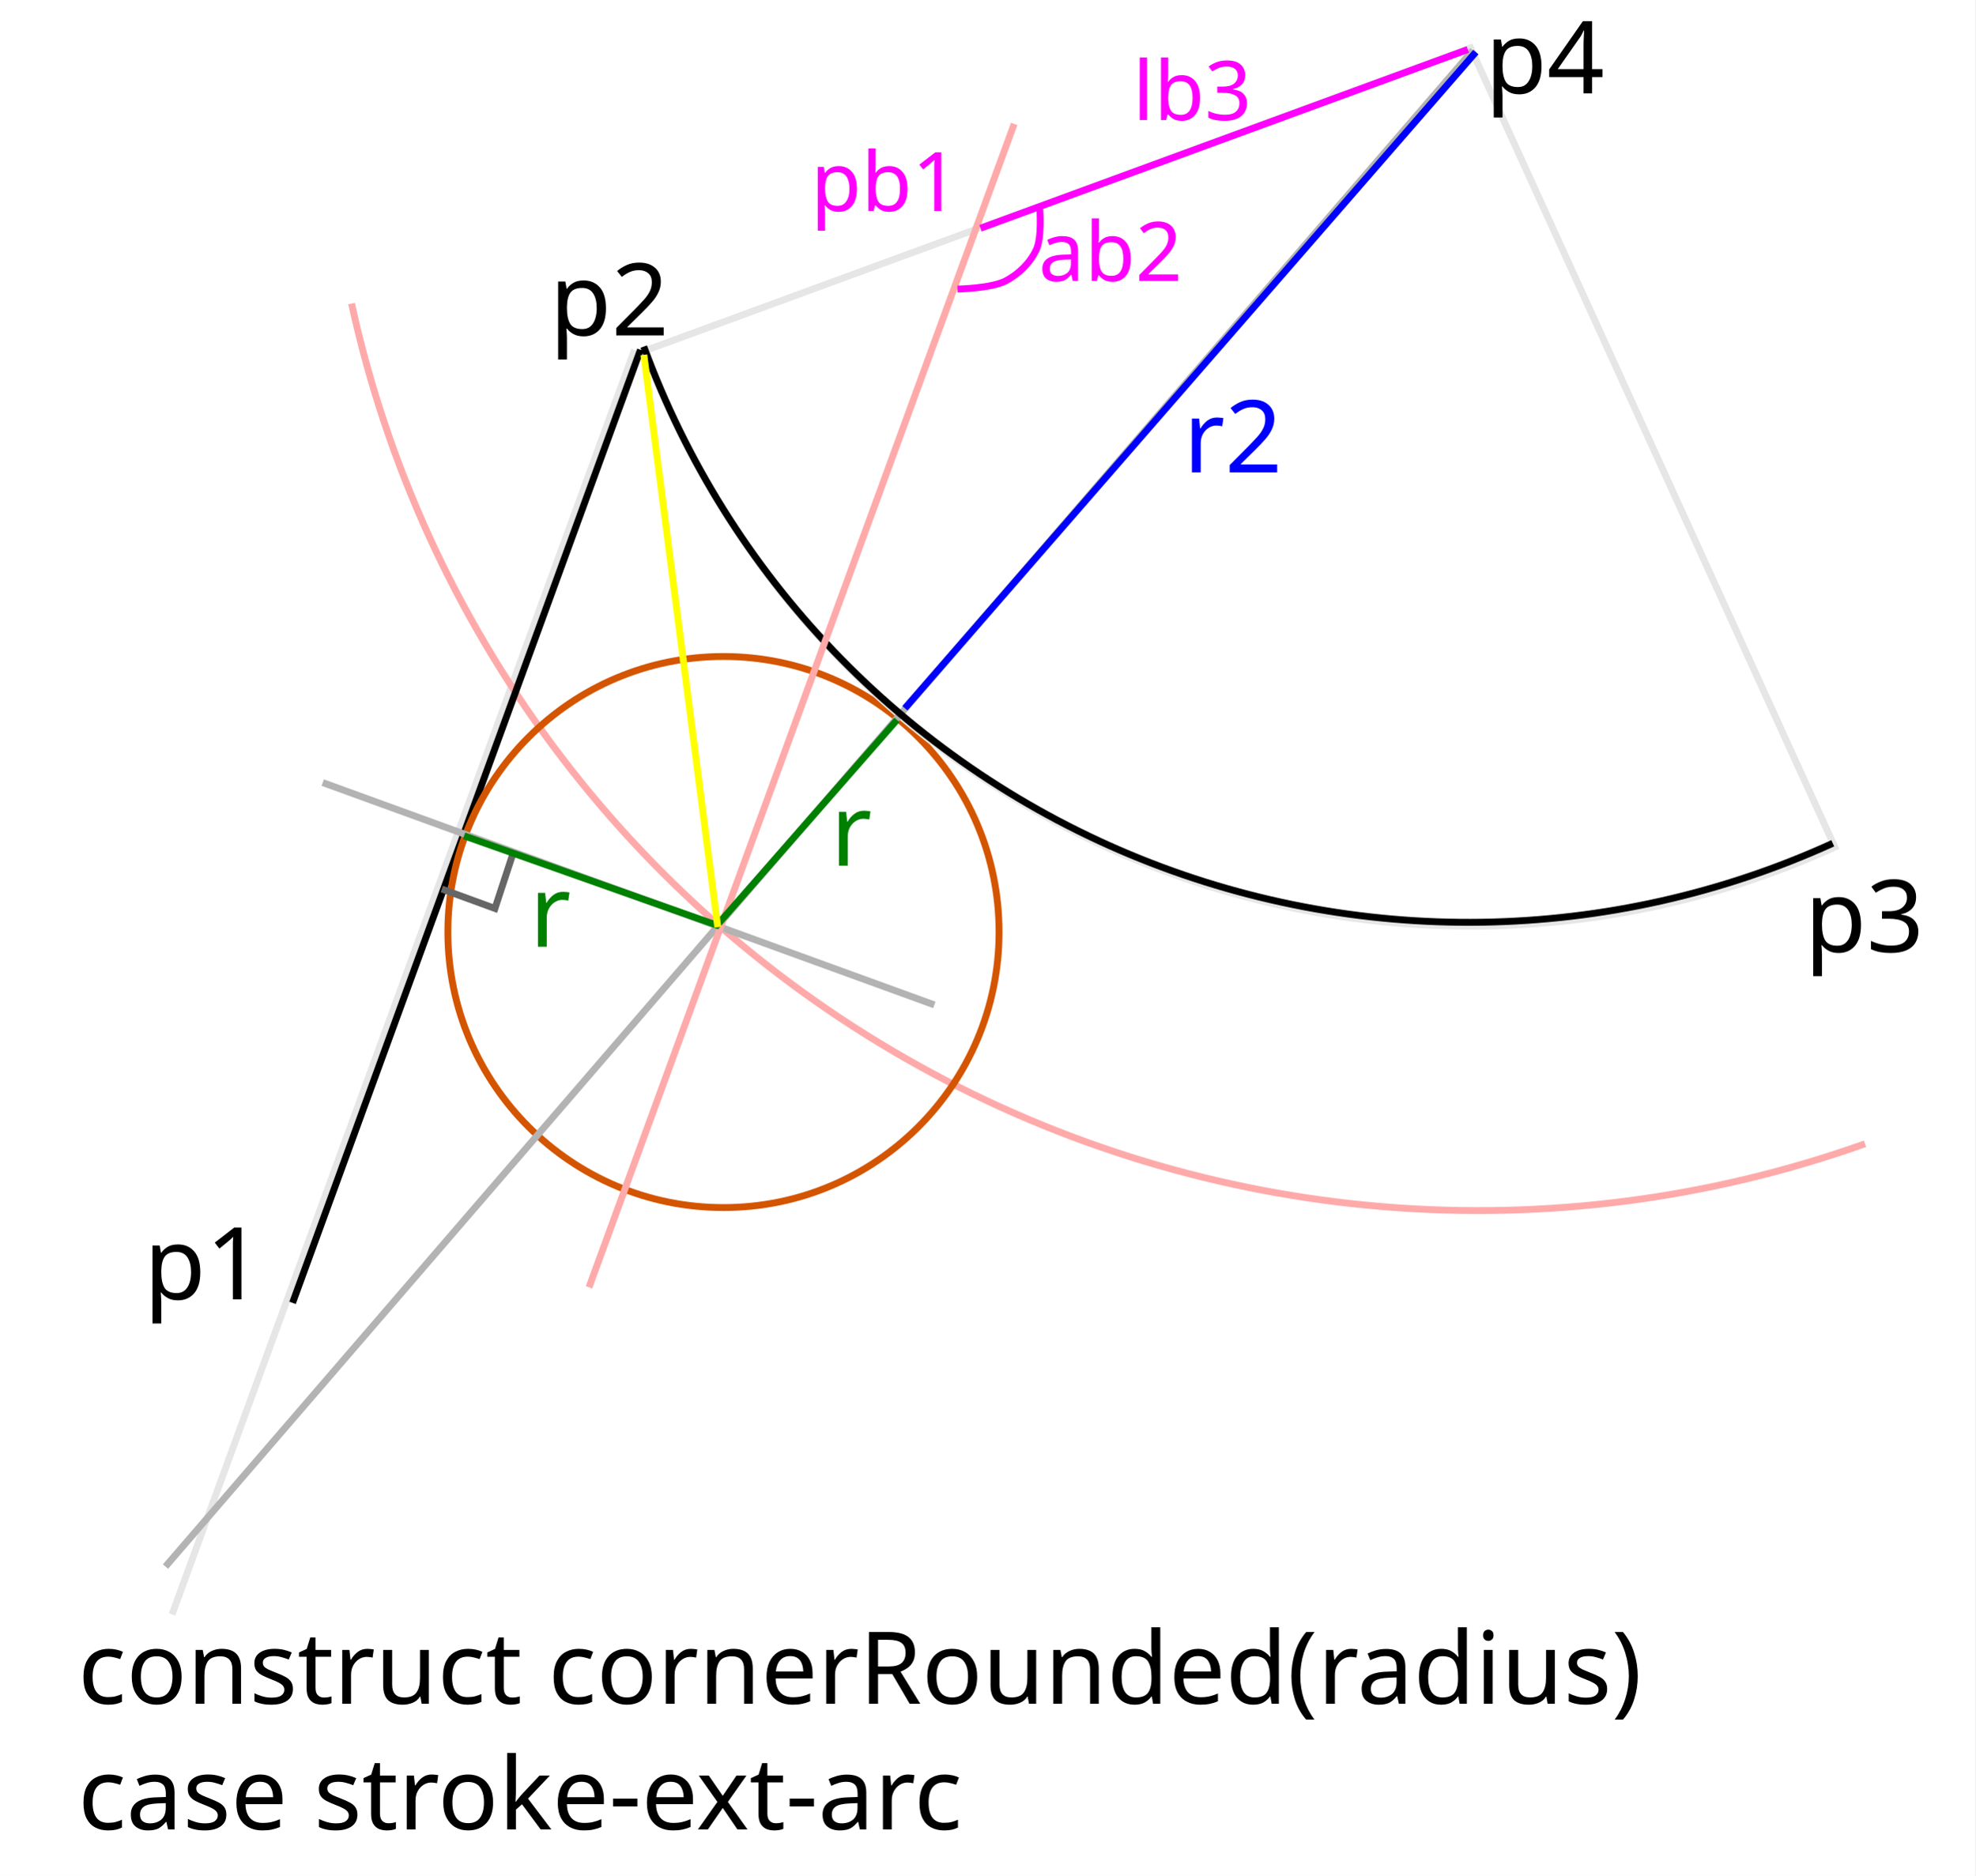
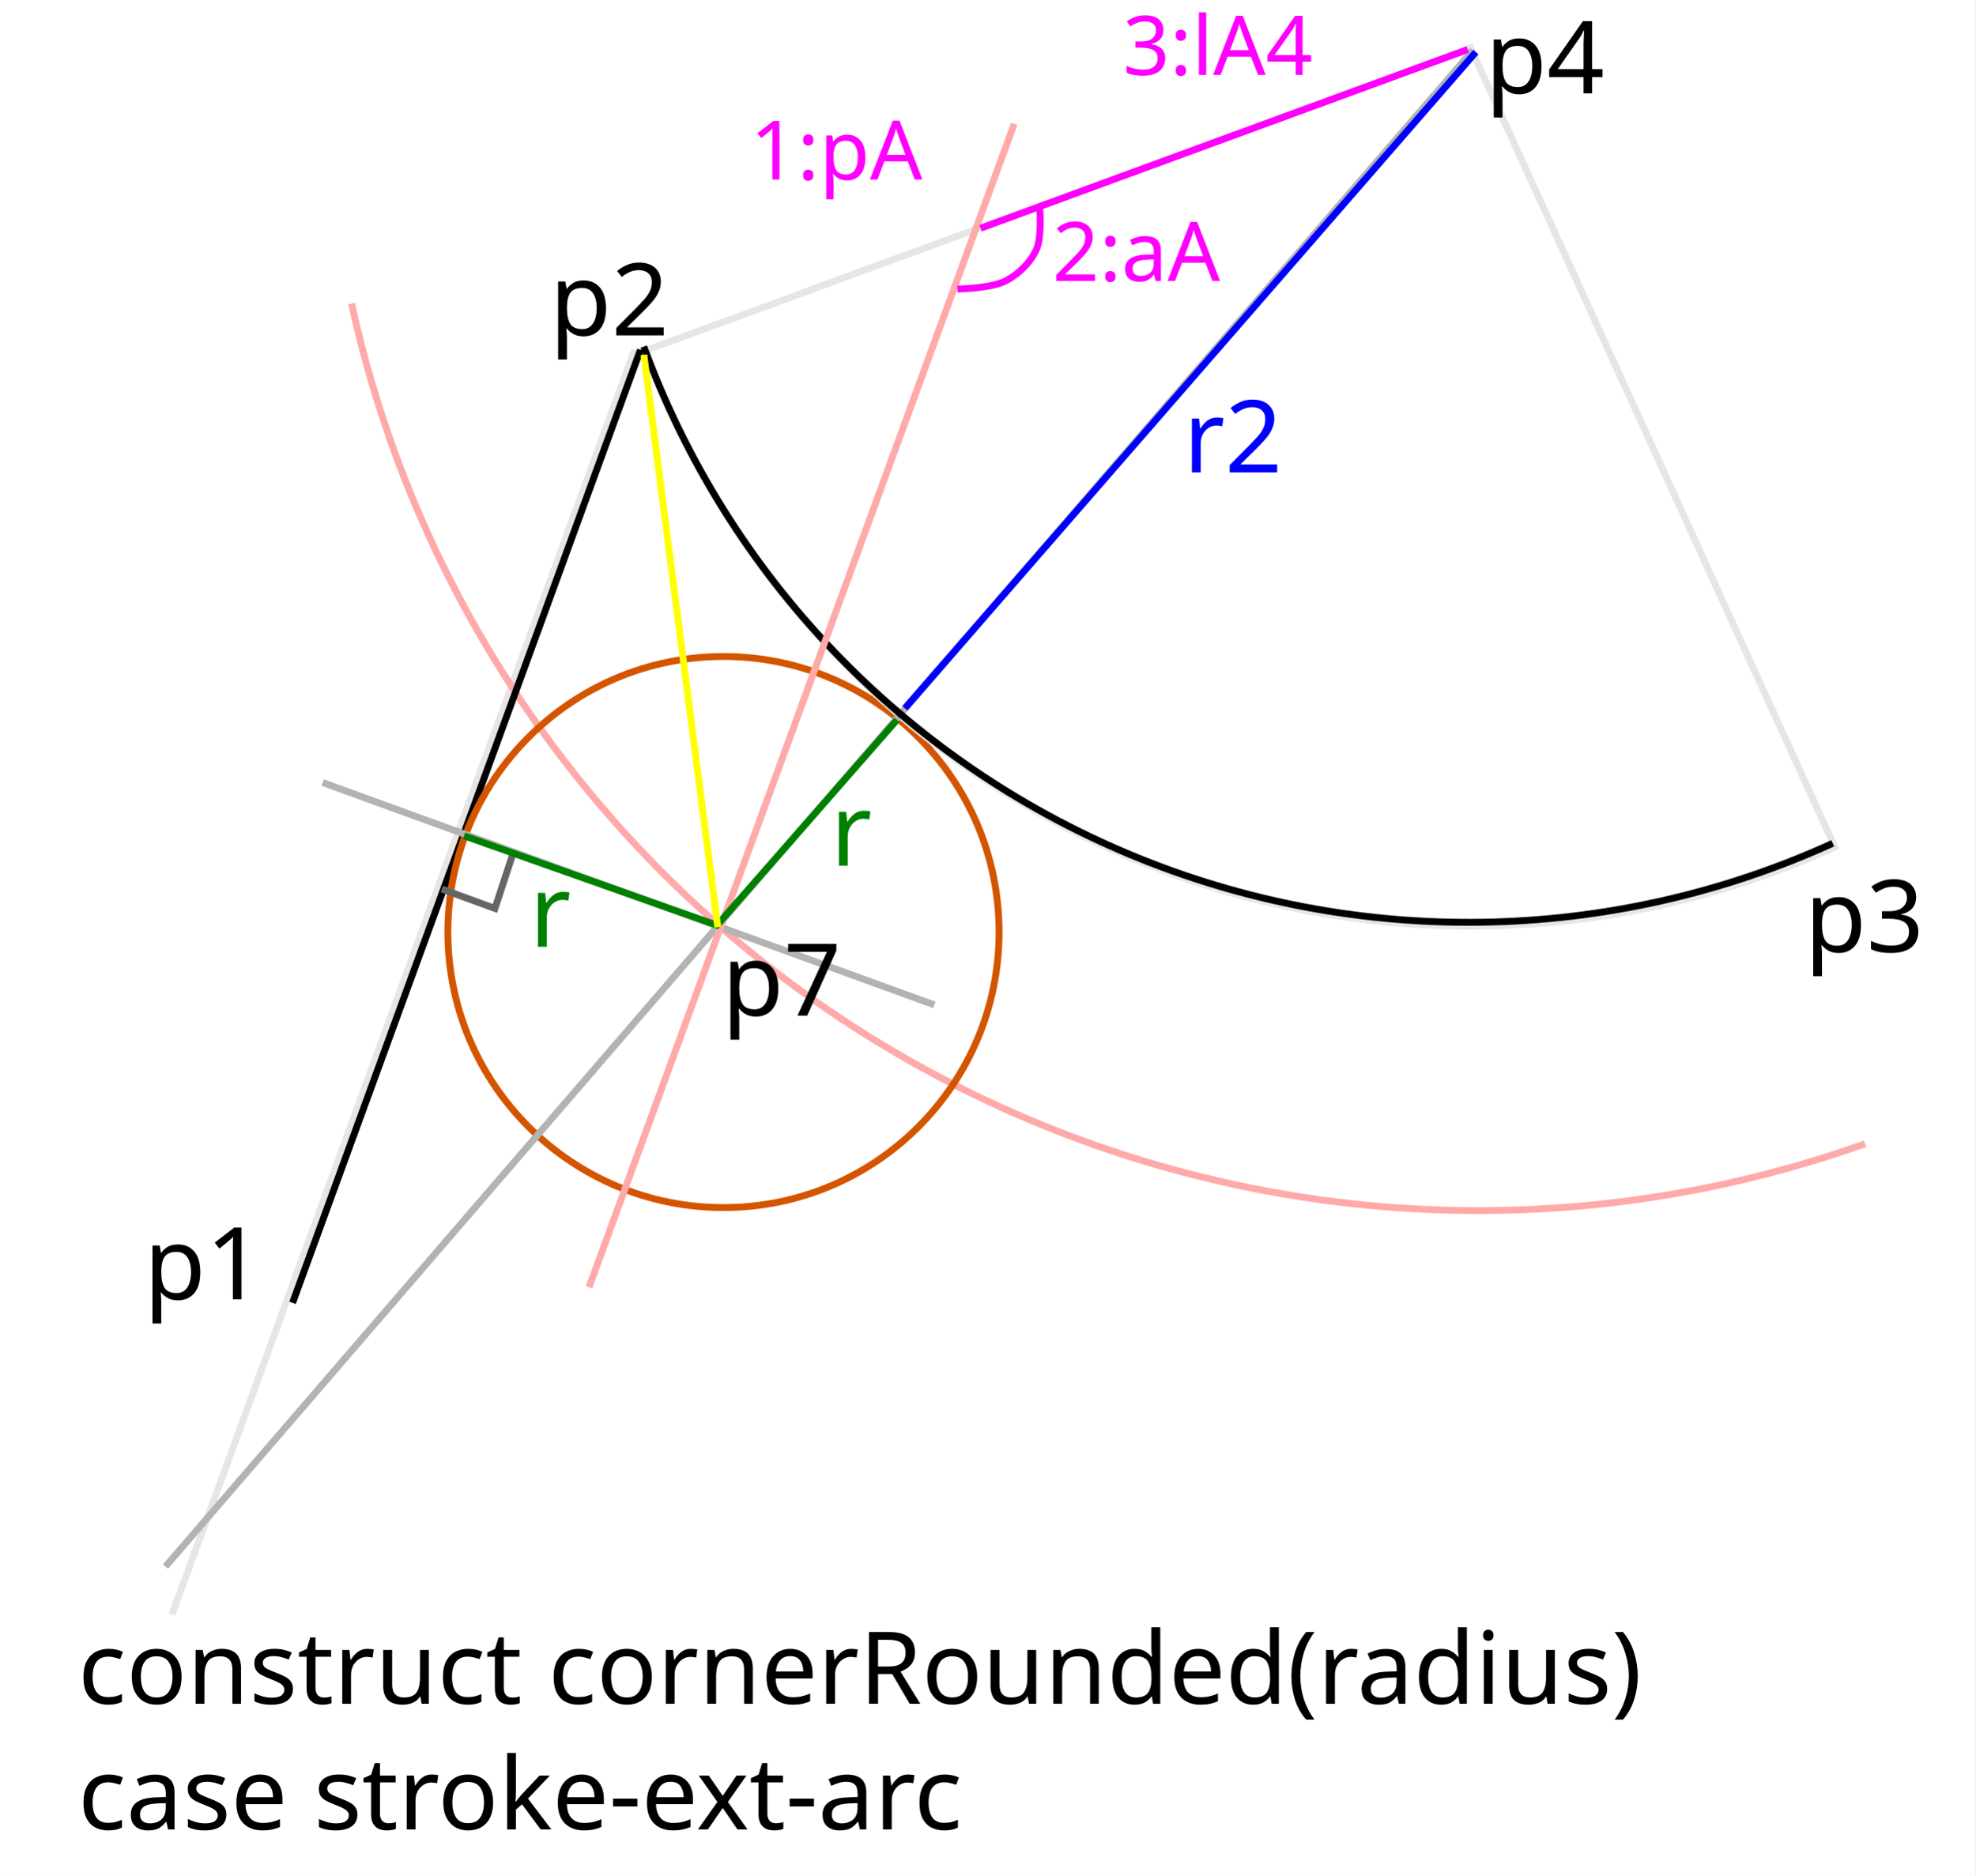
<svg xmlns="http://www.w3.org/2000/svg" width="288.04" height="273.622" viewBox="0 0 76.211 72.396">
  <defs>
    <path id="k" d="M441.705 10454.384h53.432v25.647h-53.432z" />
    <path id="j" d="M367.056 10442.883h32.883v25.01h-32.883z" />
    <path id="i" d="M450.466 10459.747h41.233v38.021h-41.233z" />
    <path id="a" d="M86.405 8251.748h70.081v57.682H86.405z" />
    <path id="b" d="M204.843 8338.396h83.853v42.639h-83.853z" />
    <path id="c" d="M343.183 8353.117h64.675v45.493h-64.675z" />
    <path id="d" d="M79.05 8300.684h282.307v47.641H79.05z" />
    <path id="e" d="M251.717 8436.273h62.168v32.45h-62.168z" />
    <path id="f" d="M420.706 8448.941h77.717v48.312h-77.717z" />
    <path id="h" d="M307.065 8197.744h48.525v24.999h-48.525z" />
    <path id="g" d="M307.065 8197.744h48.525v24.999h-48.525z" />
+     <path id="l" d="M423.248 10177.365h36.096v24.909h-36.096z" />
  </defs>
  <g transform="translate(-31.959 -2752.414)">
    <path d="M32.091 2752.546h75.946v72.131H32.091z" style="fill:#fff;stroke:#fff;stroke-width:.265" />
    <path d="m38.597 2814.72 17.842-48.803" style="fill:none;stroke:#e6e6e6;stroke-width:.265px;stroke-linecap:butt;stroke-linejoin:miter;stroke-opacity:1" />
    <path d="M103.92 2796.556a44.492 44.492 0 0 1-36.527-3.016 44.492 44.492 0 0 1-21.87-29.411" style="fill:none;stroke:#faa;stroke-width:.265" />
    <path d="m43.246 2802.696 13.425-36.784" style="fill:none;stroke:#000;stroke-width:.265px;stroke-linecap:butt;stroke-linejoin:miter;stroke-opacity:1" />
    <text xml:space="preserve" style="font-size:14.667px;line-height:1.25;font-family:sans-serif;white-space:pre;shape-inside:url(#a);display:inline" transform="matrix(.26458 0 0 .26458 14.651 615.88)">
      <tspan x="86.404" y="8264.725">p1</tspan>
    </text>
    <text xml:space="preserve" style="font-size:14.667px;line-height:1.25;font-family:sans-serif;white-space:pre;shape-inside:url(#b);display:inline" transform="matrix(.26458 0 0 .26458 -1.034 555.752)">
      <tspan x="204.844" y="8351.371">p2</tspan>
    </text>
    <text xml:space="preserve" style="font-size:14.667px;line-height:1.25;font-family:sans-serif;white-space:pre;shape-inside:url(#c);display:inline" transform="matrix(.26458 0 0 .26458 10.789 575.655)">
      <tspan x="343.182" y="8366.094">p3</tspan>
    </text>
    <circle cx="59.873" cy="2788.384" r="10.634" style="fill:none;stroke:#d45500;stroke-width:.265" />
    <path d="m44.41 2782.616 23.599 8.58" style="fill:none;stroke:#b3b3b3;stroke-width:.265px;stroke-linecap:butt;stroke-linejoin:miter;stroke-opacity:1" />
    <path d="m49.005 2786.724 2.05.75.735-2.237" style="fill:none;stroke:#666;stroke-width:.265px;stroke-linecap:butt;stroke-linejoin:miter;stroke-opacity:1" />
    <text xml:space="preserve" style="font-size:14.667px;line-height:1.25;font-family:sans-serif;white-space:pre;shape-inside:url(#d);display:inline" transform="matrix(.26458 0 0 .26458 14.05 618.54)">
      <tspan x="79.051" y="8313.66">construct cornerRounded(radius)
</tspan>
      <tspan x="79.051" y="8331.993">case stroke-ext-arc</tspan>
    </text>
    <path d="M102.755 2785.106a33.9 33.9 0 0 1-27.124.43 33.9 33.9 0 0 1-18.755-19.599l31.824-11.68z" style="fill:none;stroke:#e6e6e6;stroke-width:.265" />
    <path d="m88.788 2754.352-50.445 58.52" style="fill:none;stroke:#b3b3b3;stroke-width:.265px;stroke-linecap:butt;stroke-linejoin:miter;stroke-opacity:1" />
    <path d="M102.675 2784.959a33.9 33.9 0 0 1-27.124.43 33.9 33.9 0 0 1-18.755-19.6" style="fill:none;stroke:#000;stroke-width:.265" />
    <path d="m88.904 2754.423-22.031 25.325" style="fill:none;stroke:#00f;stroke-width:.265px;stroke-linecap:butt;stroke-linejoin:miter;stroke-opacity:1" />
    <text xml:space="preserve" style="font-size:14.667px;line-height:1.25;font-family:sans-serif;white-space:pre;shape-inside:url(#e);display:inline;fill:#00f" transform="matrix(.26458 0 0 .26458 11.017 535.144)">
      <tspan x="251.717" y="8449.25">r2</tspan>
    </text>
    <text xml:space="preserve" style="font-size:14.667px;line-height:1.25;font-family:sans-serif;white-space:pre;shape-inside:url(#f);display:inline" transform="matrix(.26458 0 0 .26458 -22.047 517.163)">
      <tspan x="420.705" y="8461.918">p4</tspan>
    </text>
    <path d="m71.09 2757.196-16.406 44.9" style="fill:none;stroke:#faa;stroke-width:.265px;stroke-linecap:butt;stroke-linejoin:miter;stroke-opacity:1" />
    <path d="m66.566 2780.196-6.942 7.926-9.76-3.451" style="fill:none;stroke:green;stroke-width:.265px;stroke-linecap:butt;stroke-linejoin:miter;stroke-opacity:1" />
    <text xml:space="preserve" style="font-size:14.667px;line-height:1.25;font-family:sans-serif;white-space:pre;shape-inside:url(#g);display:inline;fill:green" transform="matrix(.26458 0 0 .26458 -17.245 613.43)">
      <tspan x="307.064" y="8210.721">r</tspan>
    </text>
    <text xml:space="preserve" style="font-size:14.667px;line-height:1.25;font-family:sans-serif;white-space:pre;shape-inside:url(#h);display:inline;fill:green" transform="matrix(.26458 0 0 .26458 -28.858 616.56)">
      <tspan x="307.064" y="8210.721">r</tspan>
    </text>
    <path d="m56.801 2766.107 2.852 22.09" style="fill:none;stroke:#ff0;stroke-width:.265px;stroke-linecap:butt;stroke-linejoin:miter;stroke-opacity:1" />
-     <text xml:space="preserve" style="font-size:12px;line-height:1.25;font-family:sans-serif;white-space:pre;shape-inside:url(#i);fill:#f0f" transform="matrix(.26458 0 0 .26458 -55.94 -9.692)">
-       <tspan x="450.467" y="10470.363">pb1</tspan>
+     <text xml:space="preserve" style="font-size:12px;line-height:1.25;font-family:sans-serif;white-space:pre;shape-inside:url(#i);display:inline;fill:#f0f" transform="matrix(.26458 0 0 .26458 -58.282 -10.904)">
+       <tspan x="450.467" y="10470.363">1:pA</tspan>
    </text>
    <path d="m69.79 2761.223 18.805-6.9" style="fill:none;stroke:#f0f;stroke-width:.265px;stroke-linecap:butt;stroke-linejoin:miter;stroke-opacity:1" />
-     <text xml:space="preserve" style="font-size:12px;line-height:1.25;font-family:sans-serif;white-space:pre;shape-inside:url(#j);fill:#f0f" transform="matrix(.26458 0 0 .26458 -21.451 -8.742)">
-       <tspan x="367.057" y="10453.5">lb3</tspan>
+     <text xml:space="preserve" style="font-size:12px;line-height:1.25;font-family:sans-serif;white-space:pre;shape-inside:url(#j);display:inline;fill:#f0f" transform="matrix(.26458 0 0 .26458 -21.835 -10.483)">
+       <tspan x="367.057" y="10453.5">3:lA4</tspan>
    </text>
    <path d="M68.9 2763.569s1.308-.023 1.867-.317c.5-.262.947-.7 1.182-1.214.215-.471.13-1.55.13-1.55" style="fill:none;stroke:#f0f;stroke-width:.265px;stroke-linecap:butt;stroke-linejoin:miter;stroke-opacity:1" />
-     <text xml:space="preserve" style="font-size:12px;line-height:1.25;font-family:sans-serif;white-space:pre;shape-inside:url(#k);fill:#f0f" transform="matrix(.26458 0 0 .26458 -44.835 -5.573)">
-       <tspan x="441.705" y="10465">ab2</tspan>
+     <text xml:space="preserve" style="font-size:12px;line-height:1.25;font-family:sans-serif;white-space:pre;shape-inside:url(#k);display:inline;fill:#f0f" transform="matrix(.26458 0 0 .26458 -44.306 -5.573)">
+       <tspan x="441.705" y="10465">2:aA</tspan>
+     </text>
+     <text xml:space="preserve" style="font-size:14.667px;line-height:1.25;font-family:sans-serif;white-space:pre;shape-inside:url(#l);display:inline" transform="matrix(.26458 0 0 .26458 -52.17 95.449)">
+       <tspan x="423.248" y="10190.342">p7</tspan>
    </text>
  </g>
</svg>
